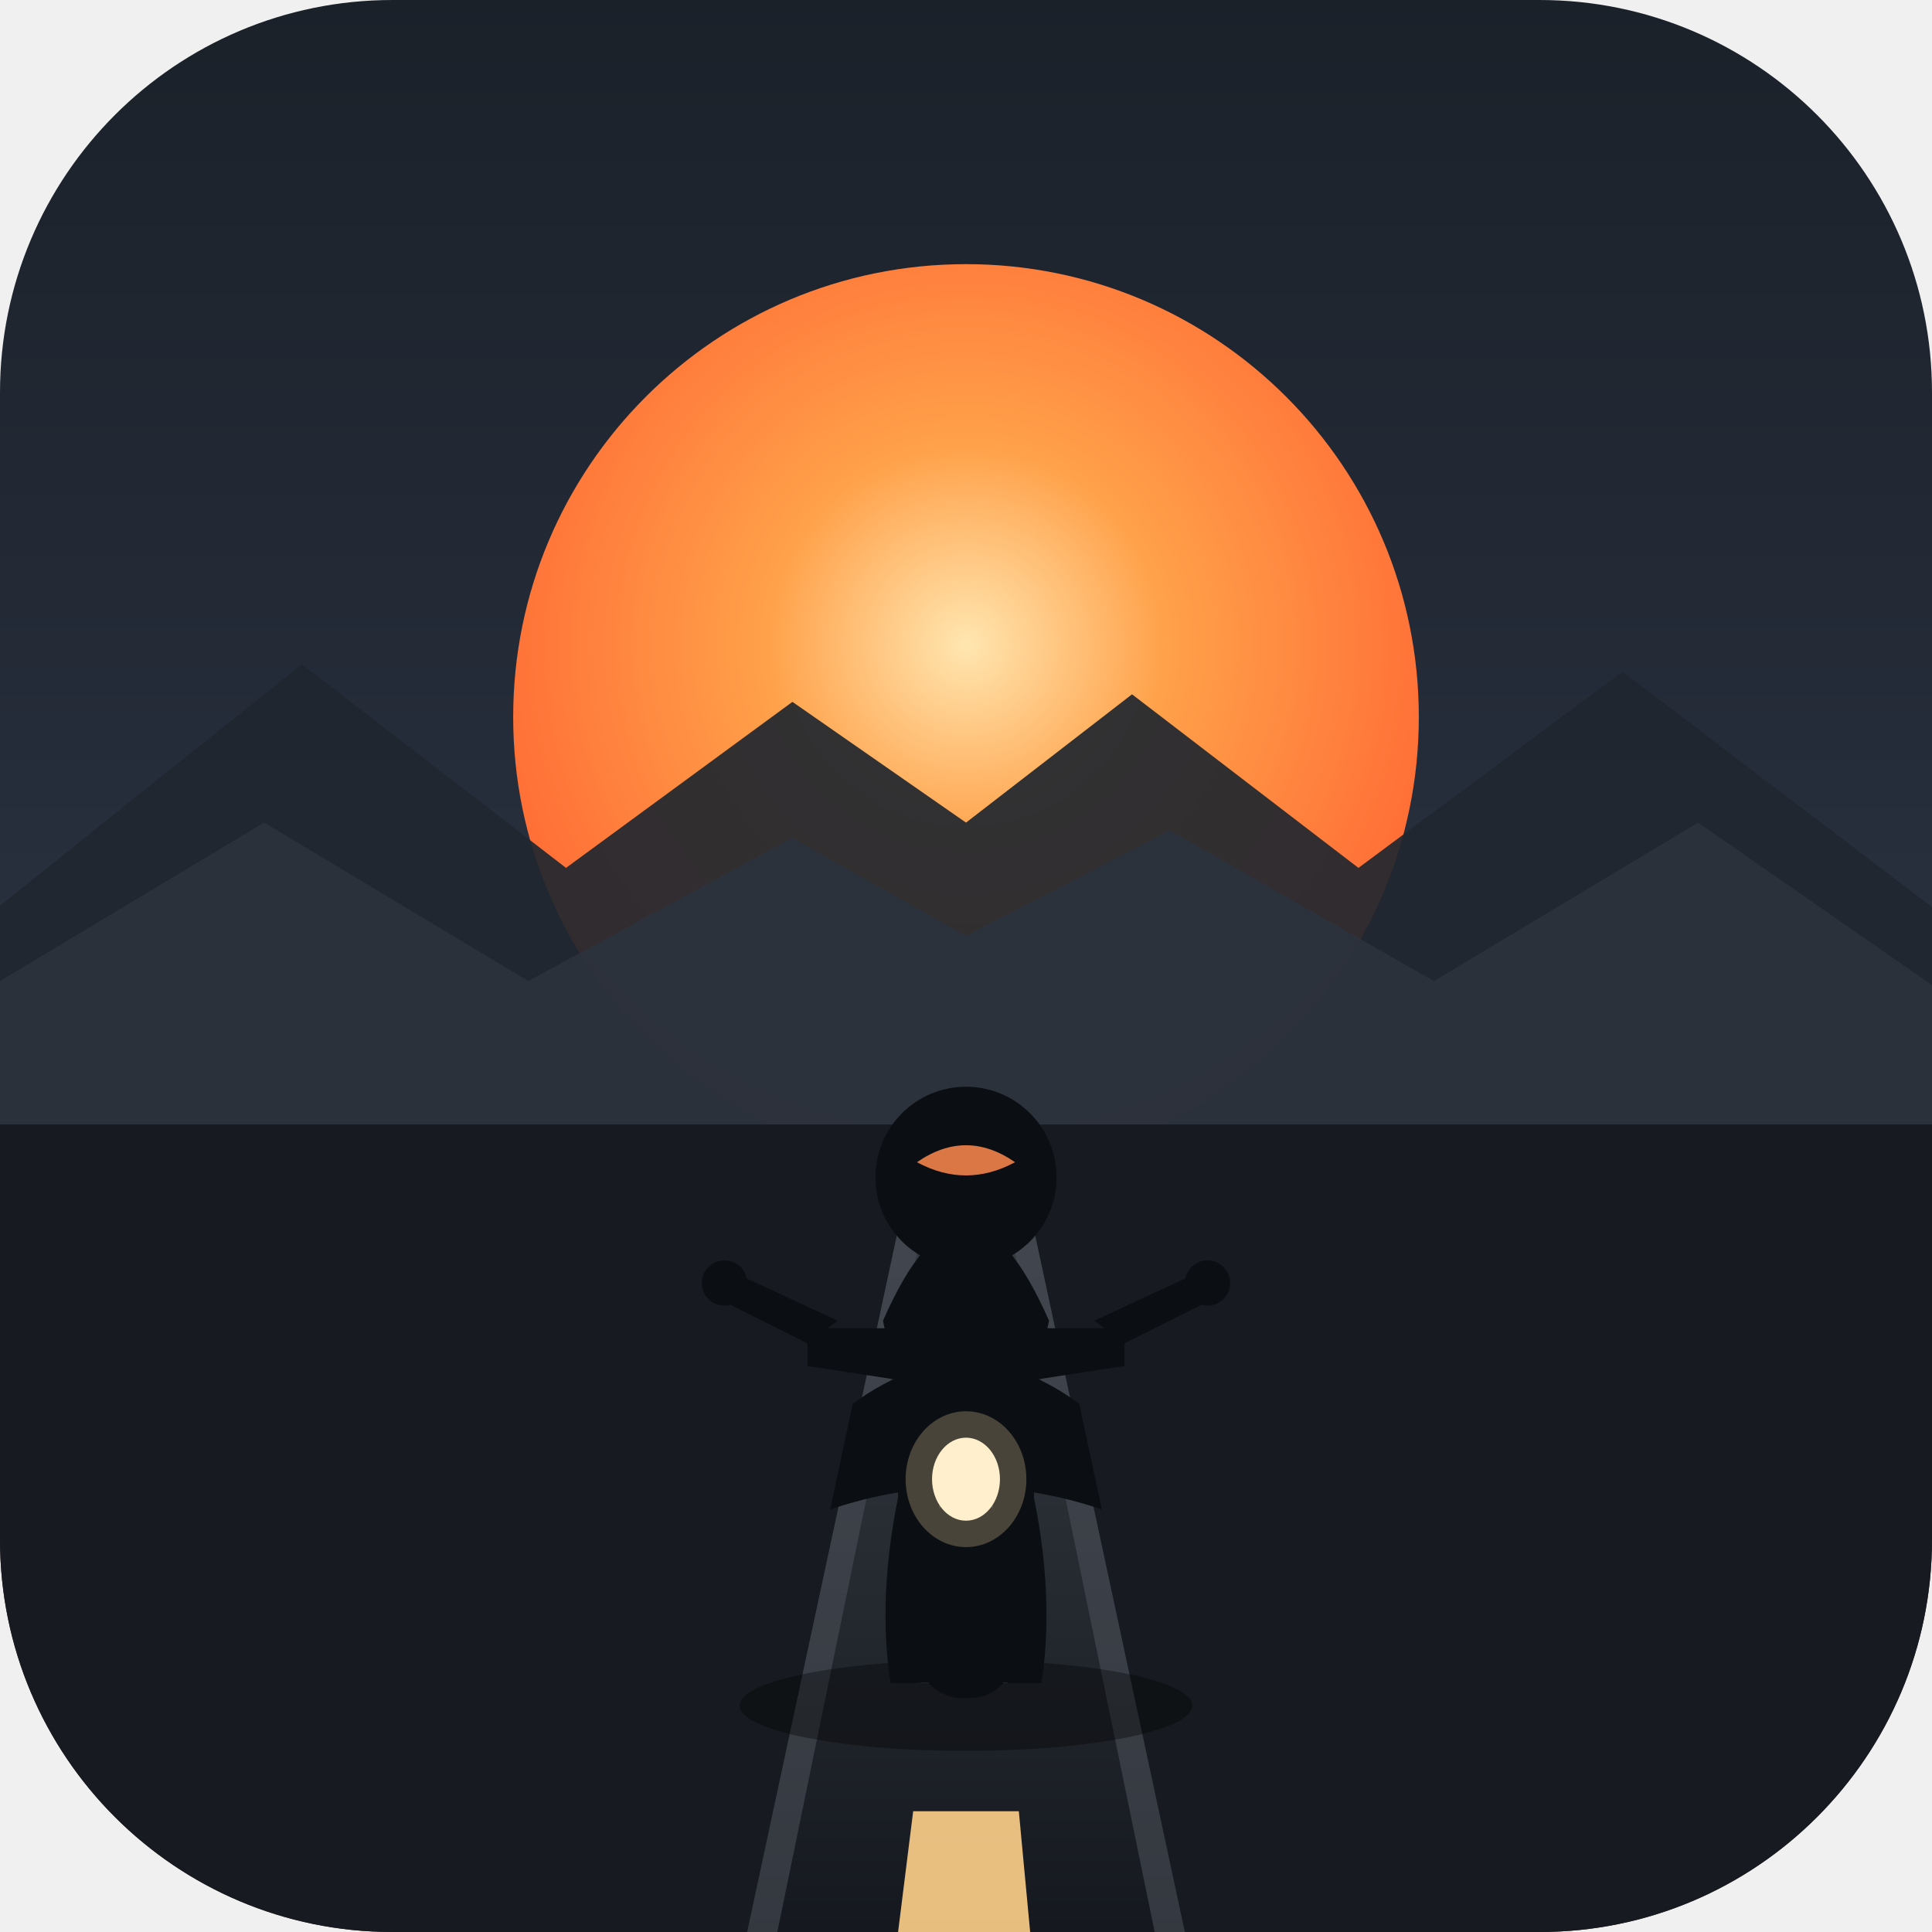
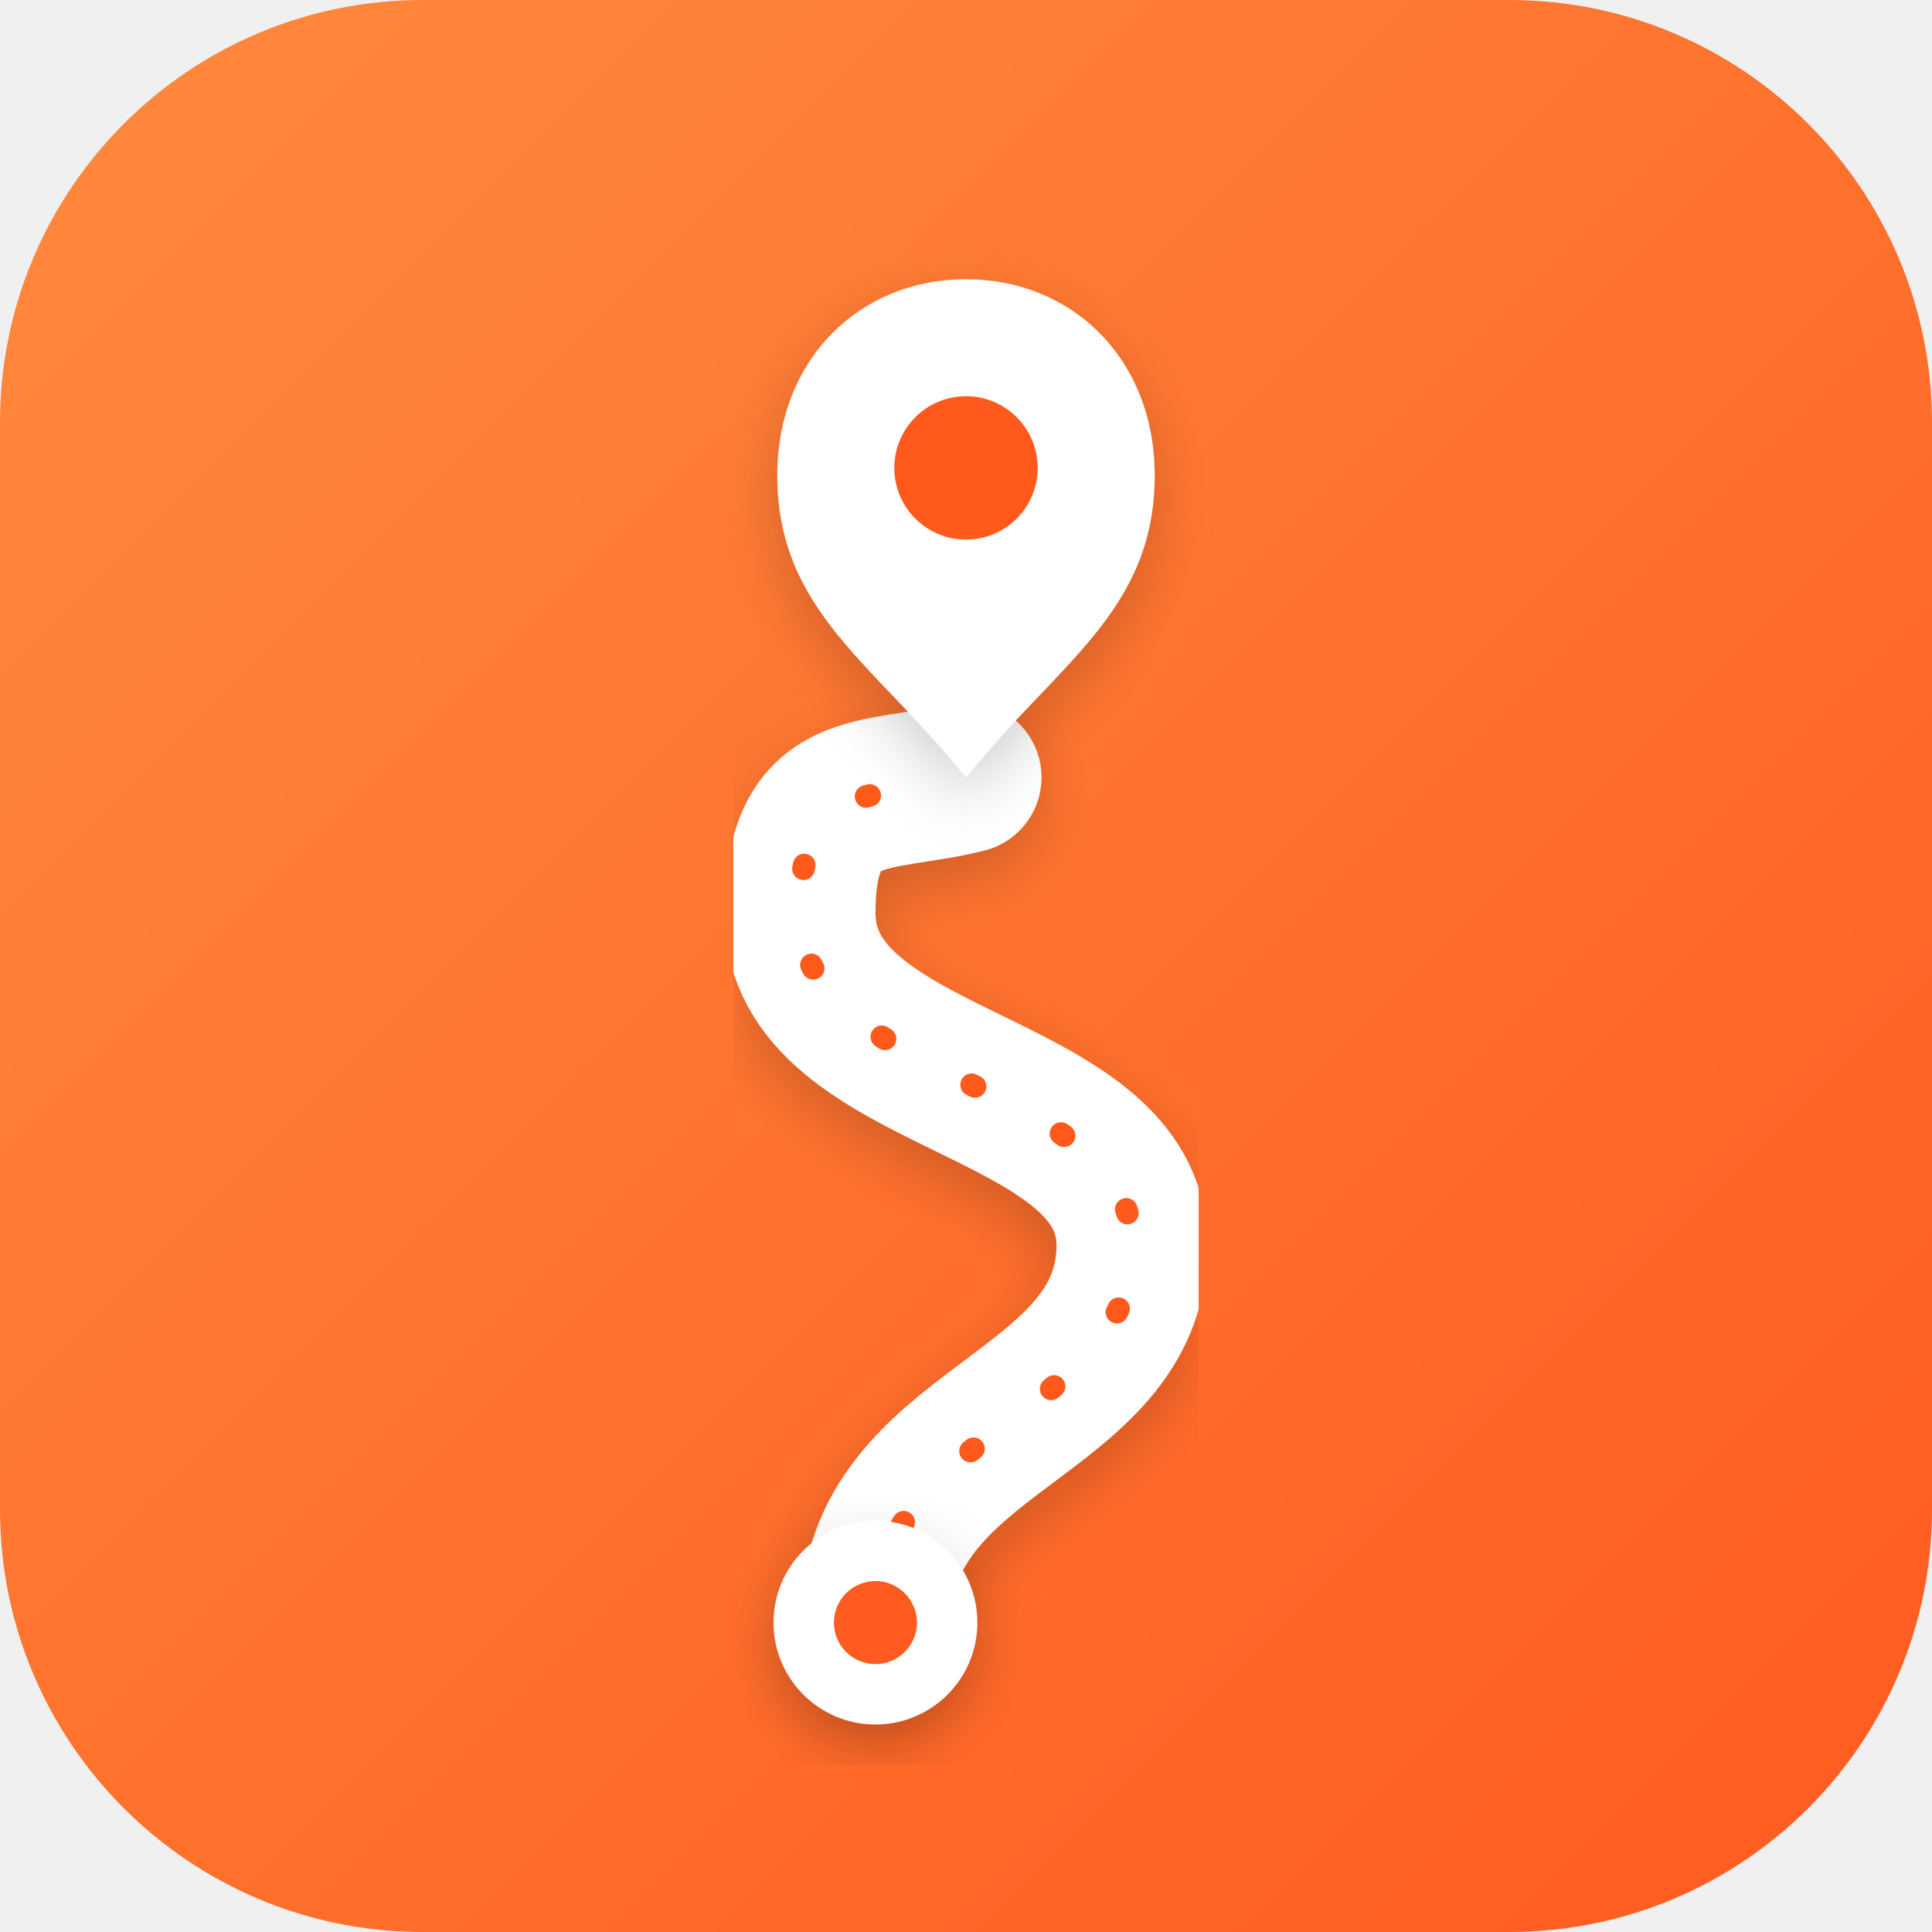
<svg xmlns="http://www.w3.org/2000/svg" viewBox="0 0 512 512">
  <defs>
-     <linearGradient id="ceu" x1="0" y1="0" x2="0" y2="1">
-       <stop offset="0" stop-color="#1a2129" />
-       <stop offset="0.55" stop-color="#2a3140" />
-       <stop offset="1" stop-color="#3a2518" />
+     <linearGradient id="bg" x1="0" y1="0" x2="1" y2="1">
+       <stop offset="0" stop-color="#ff8a3d" />
+       <stop offset="1" stop-color="#ff5a1f" />
    </linearGradient>
-     <radialGradient id="sol" cx="50%" cy="42%" r="55%">
-       <stop offset="0" stop-color="#ffe6b0" />
-       <stop offset="0.4" stop-color="#ffa14a" />
-       <stop offset="1" stop-color="#ff6b35" />
-     </radialGradient>
-     <linearGradient id="estrada" x1="0" y1="0" x2="0" y2="1">
-       <stop offset="0" stop-color="#3a3f47" />
-       <stop offset="1" stop-color="#15191f" />
-     </linearGradient>
-     <clipPath id="quad">
-       <rect width="512" height="512" rx="104" />
-     </clipPath>
+     <filter id="sh" x="-20%" y="-20%" width="140%" height="140%">
+       <feDropShadow dx="0" dy="6" stdDeviation="8" flood-color="#000" flood-opacity="0.18" />
+     </filter>
  </defs>
-   <rect width="512" height="512" rx="104" fill="url(#ceu)" />
-   <g clip-path="url(#quad)">
-     <circle cx="256" cy="190" r="120" fill="url(#sol)" />
-     <path d="M-10 248 L80 176 L150 230 L210 186 L256 218 L300 184 L360 230 L430 178 L522 248 L522 300 L-10 300 Z" fill="#20262f" opacity="0.92" />
-     <path d="M-10 266 L70 218 L140 260 L210 222 L256 248 L310 220 L380 260 L450 218 L522 268 L522 320 L-10 320 Z" fill="#2c333d" opacity="0.85" />
-     <rect x="0" y="298" width="512" height="214" fill="#171b21" />
-     <path d="M198 512 L244 298 L268 298 L314 512 Z" fill="url(#estrada)" />
-     <g fill="#ffd089" opacity="0.9">
-       <polygon points="253,316 259,316 259,336 252,336" />
-       <polygon points="251,356 261,356 262,382 249,382" />
-       <polygon points="247,410 265,410 267,446 244,446" />
-       <polygon points="242,480 270,480 273,512 238,512" />
-     </g>
-     <path d="M244 298 L198 512 L206 512 L250 298 Z" fill="#4a4f57" opacity="0.6" />
-     <path d="M268 298 L314 512 L306 512 L262 298 Z" fill="#4a4f57" opacity="0.6" />
-     <g fill="#0b0e12">
-       <ellipse cx="256" cy="452" rx="60" ry="12" fill="#000" opacity="0.35" />
-       <rect x="243" y="398" width="26" height="52" rx="12" />
-       <rect x="238" y="372" width="7" height="34" rx="3" />
-       <rect x="267" y="372" width="7" height="34" rx="3" />
-       <path d="M226 372 Q256 350 286 372 L292 400 Q256 388 220 400 Z" />
-       <path d="M214 356 L190 344 L194 337 L222 350 Z" />
-       <path d="M298 356 L322 344 L318 337 L290 350 Z" />
-       <circle cx="192" cy="340" r="6" />
-       <circle cx="320" cy="340" r="6" />
-       <path d="M236 352 Q256 330 276 352 L276 360 Q256 346 236 360 Z" opacity="0.85" />
-       <path d="M240 388 Q232 420 236 446 L246 446 Q246 416 250 392 Z" />
-       <path d="M272 388 Q280 420 276 446 L266 446 Q266 416 262 392 Z" />
-       <path d="M234 350 Q256 300 278 350 L272 378 Q256 368 240 378 Z" />
-       <path d="M236 352 L214 352 L214 362 L240 366 Z" />
-       <path d="M276 352 L298 352 L298 362 L272 366 Z" />
-       <circle cx="256" cy="312" r="24" />
-     </g>
-     <path d="M243 308 q13 -9 26 0 q-13 7 -26 0 Z" fill="#ff8a4c" opacity="0.85" />
-     <ellipse cx="256" cy="392" rx="9" ry="11" fill="#fff2d6" />
-     <ellipse cx="256" cy="392" rx="16" ry="18" fill="#ffe6b0" opacity="0.25" />
+   <rect width="512" height="512" rx="112" fill="url(#bg)" />
+   <g filter="url(#sh)">
+     <path d="M232 430              C232 378 300 376 300 330              C300 286 212 288 212 242              C212 206 232 212 256 206" fill="none" stroke="#ffffff" stroke-width="40" stroke-linecap="round" />
+     <path d="M232 430              C232 378 300 376 300 330              C300 286 212 288 212 242              C212 206 232 212 256 206" fill="none" stroke="#ff5a1f" stroke-width="6" stroke-linecap="round" stroke-dasharray="1 26" />
+   </g>
+   <circle cx="232" cy="430" r="27" fill="#fff" filter="url(#sh)" />
+   <circle cx="232" cy="430" r="11" fill="#ff5a1f" />
+   <g filter="url(#sh)">
+     <path d="M256 206              C232 176 206 162 206 126              C206 95 228 74 256 74              C284 74 306 95 306 126              C306 162 280 176 256 206 Z" fill="#fff" />
+     <circle cx="256" cy="124" r="19" fill="#ff5a1f" />
  </g>
</svg>
